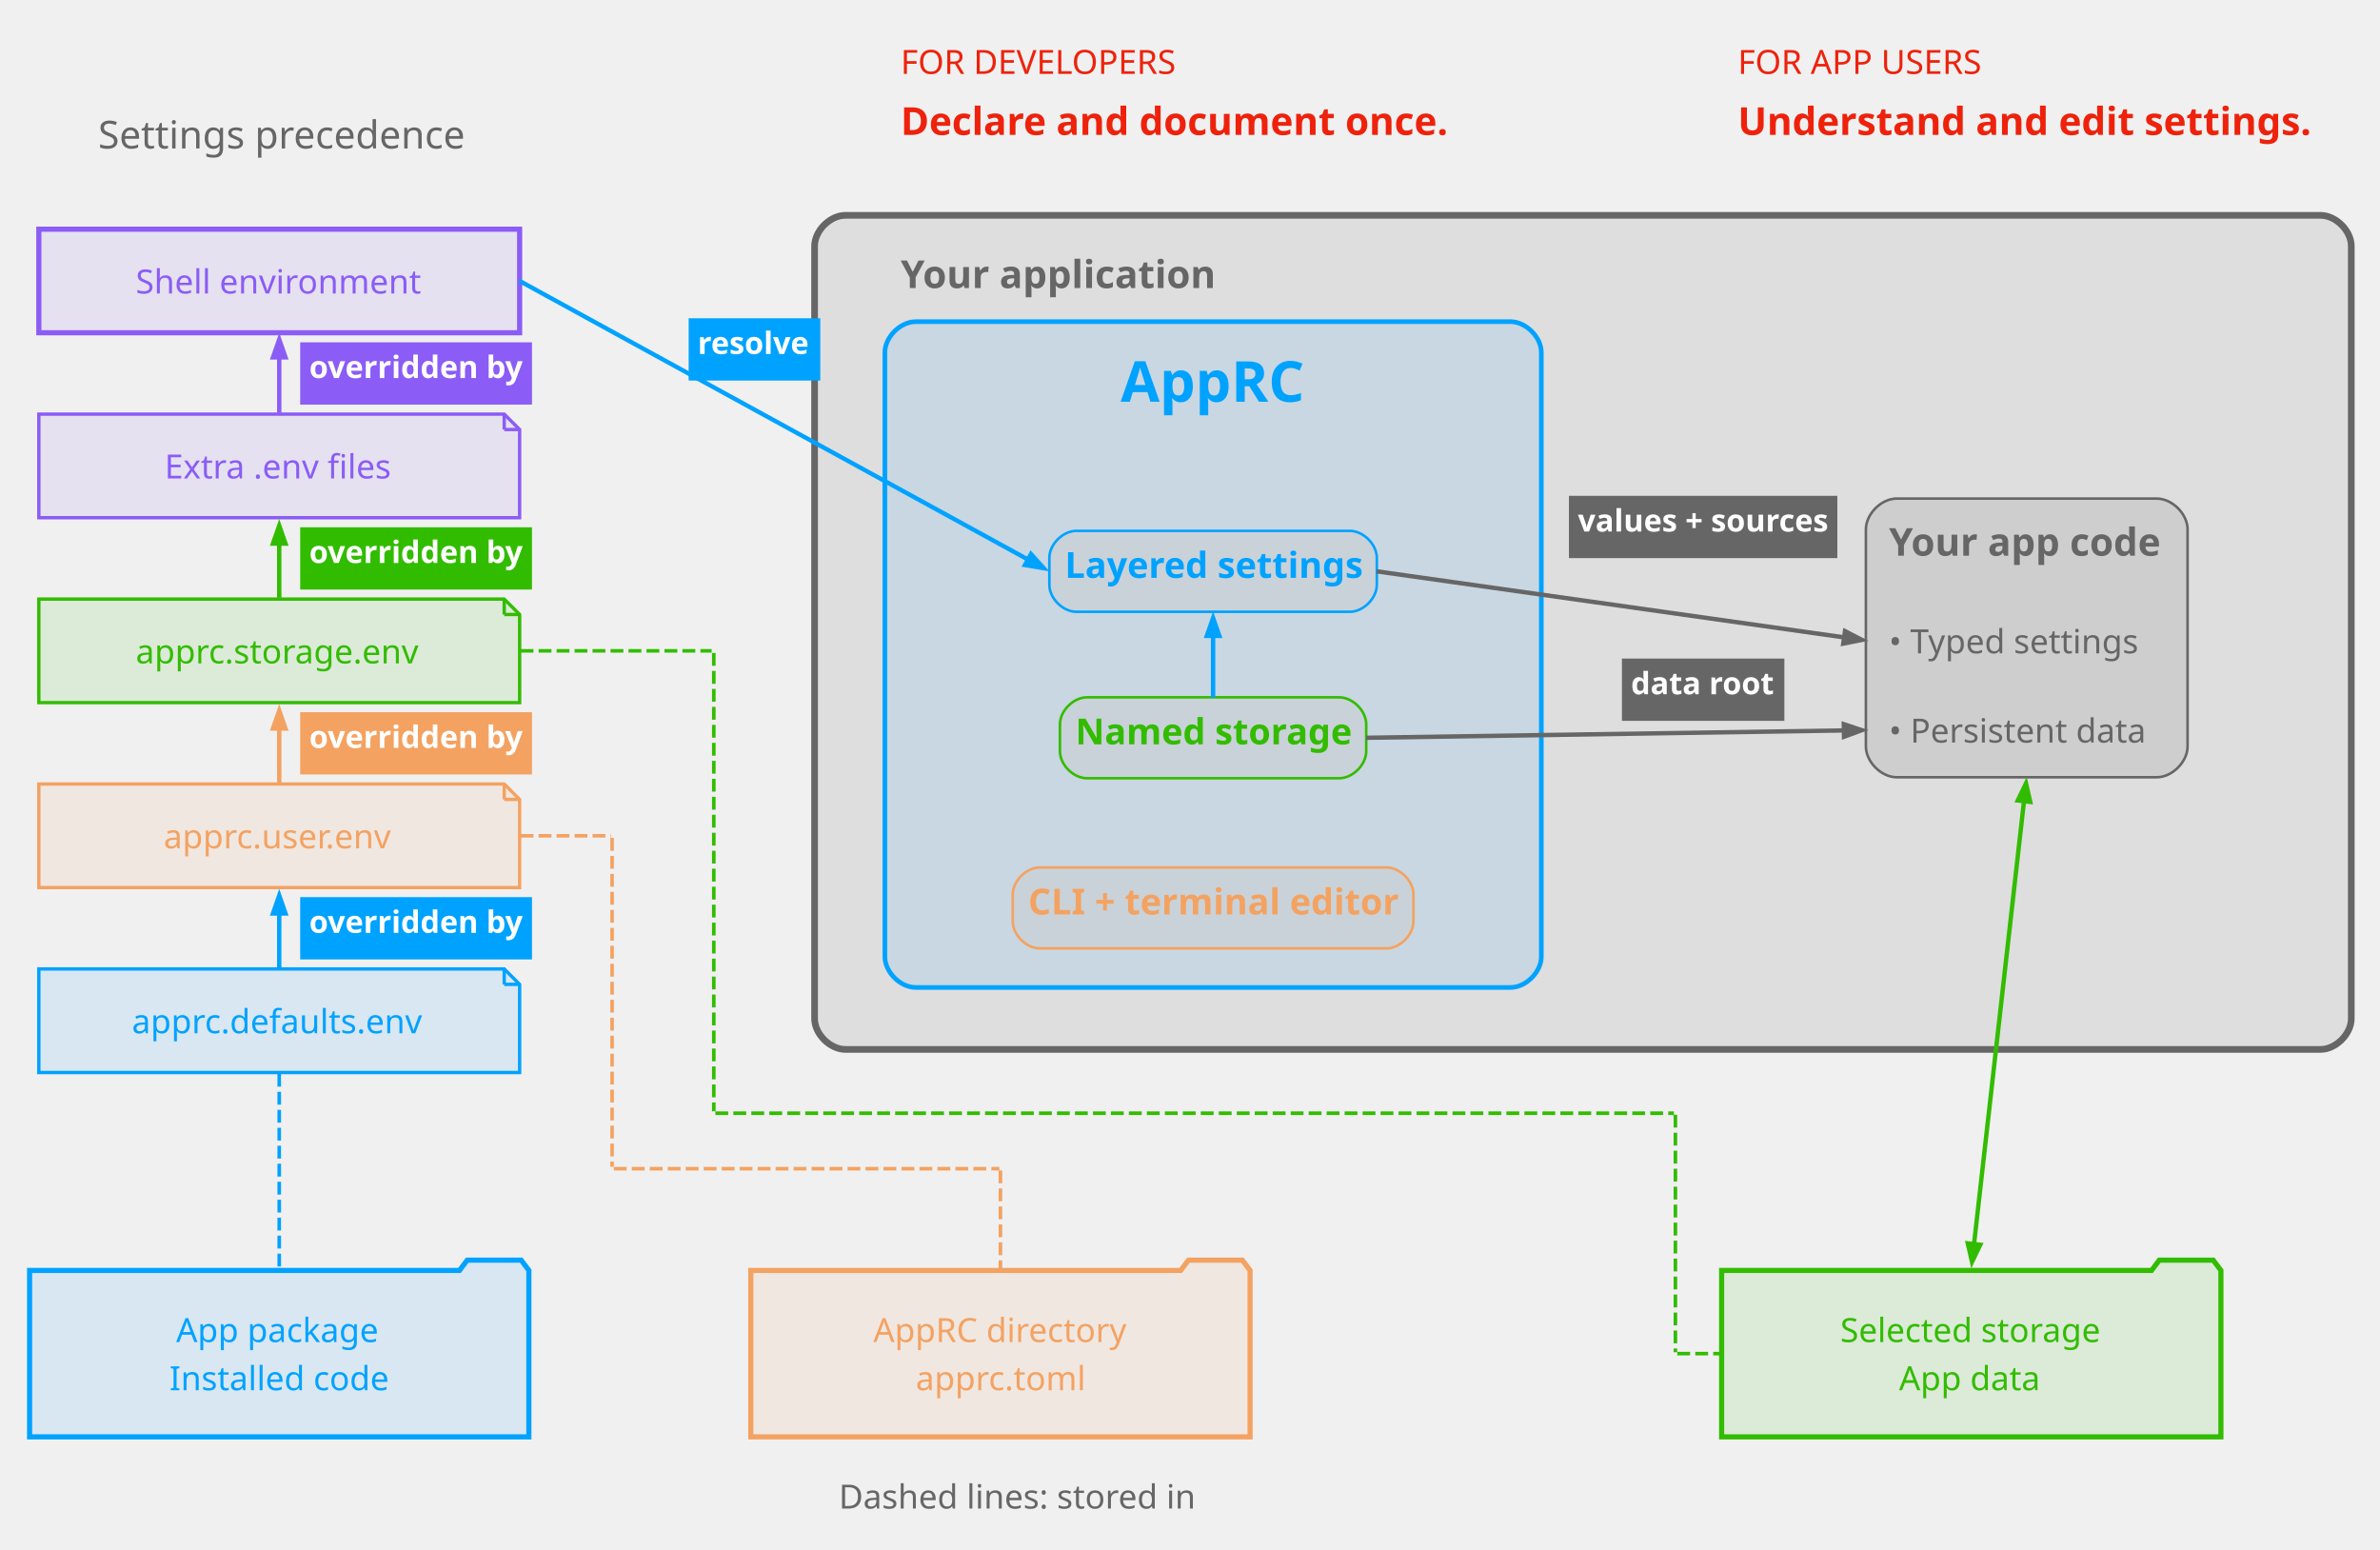
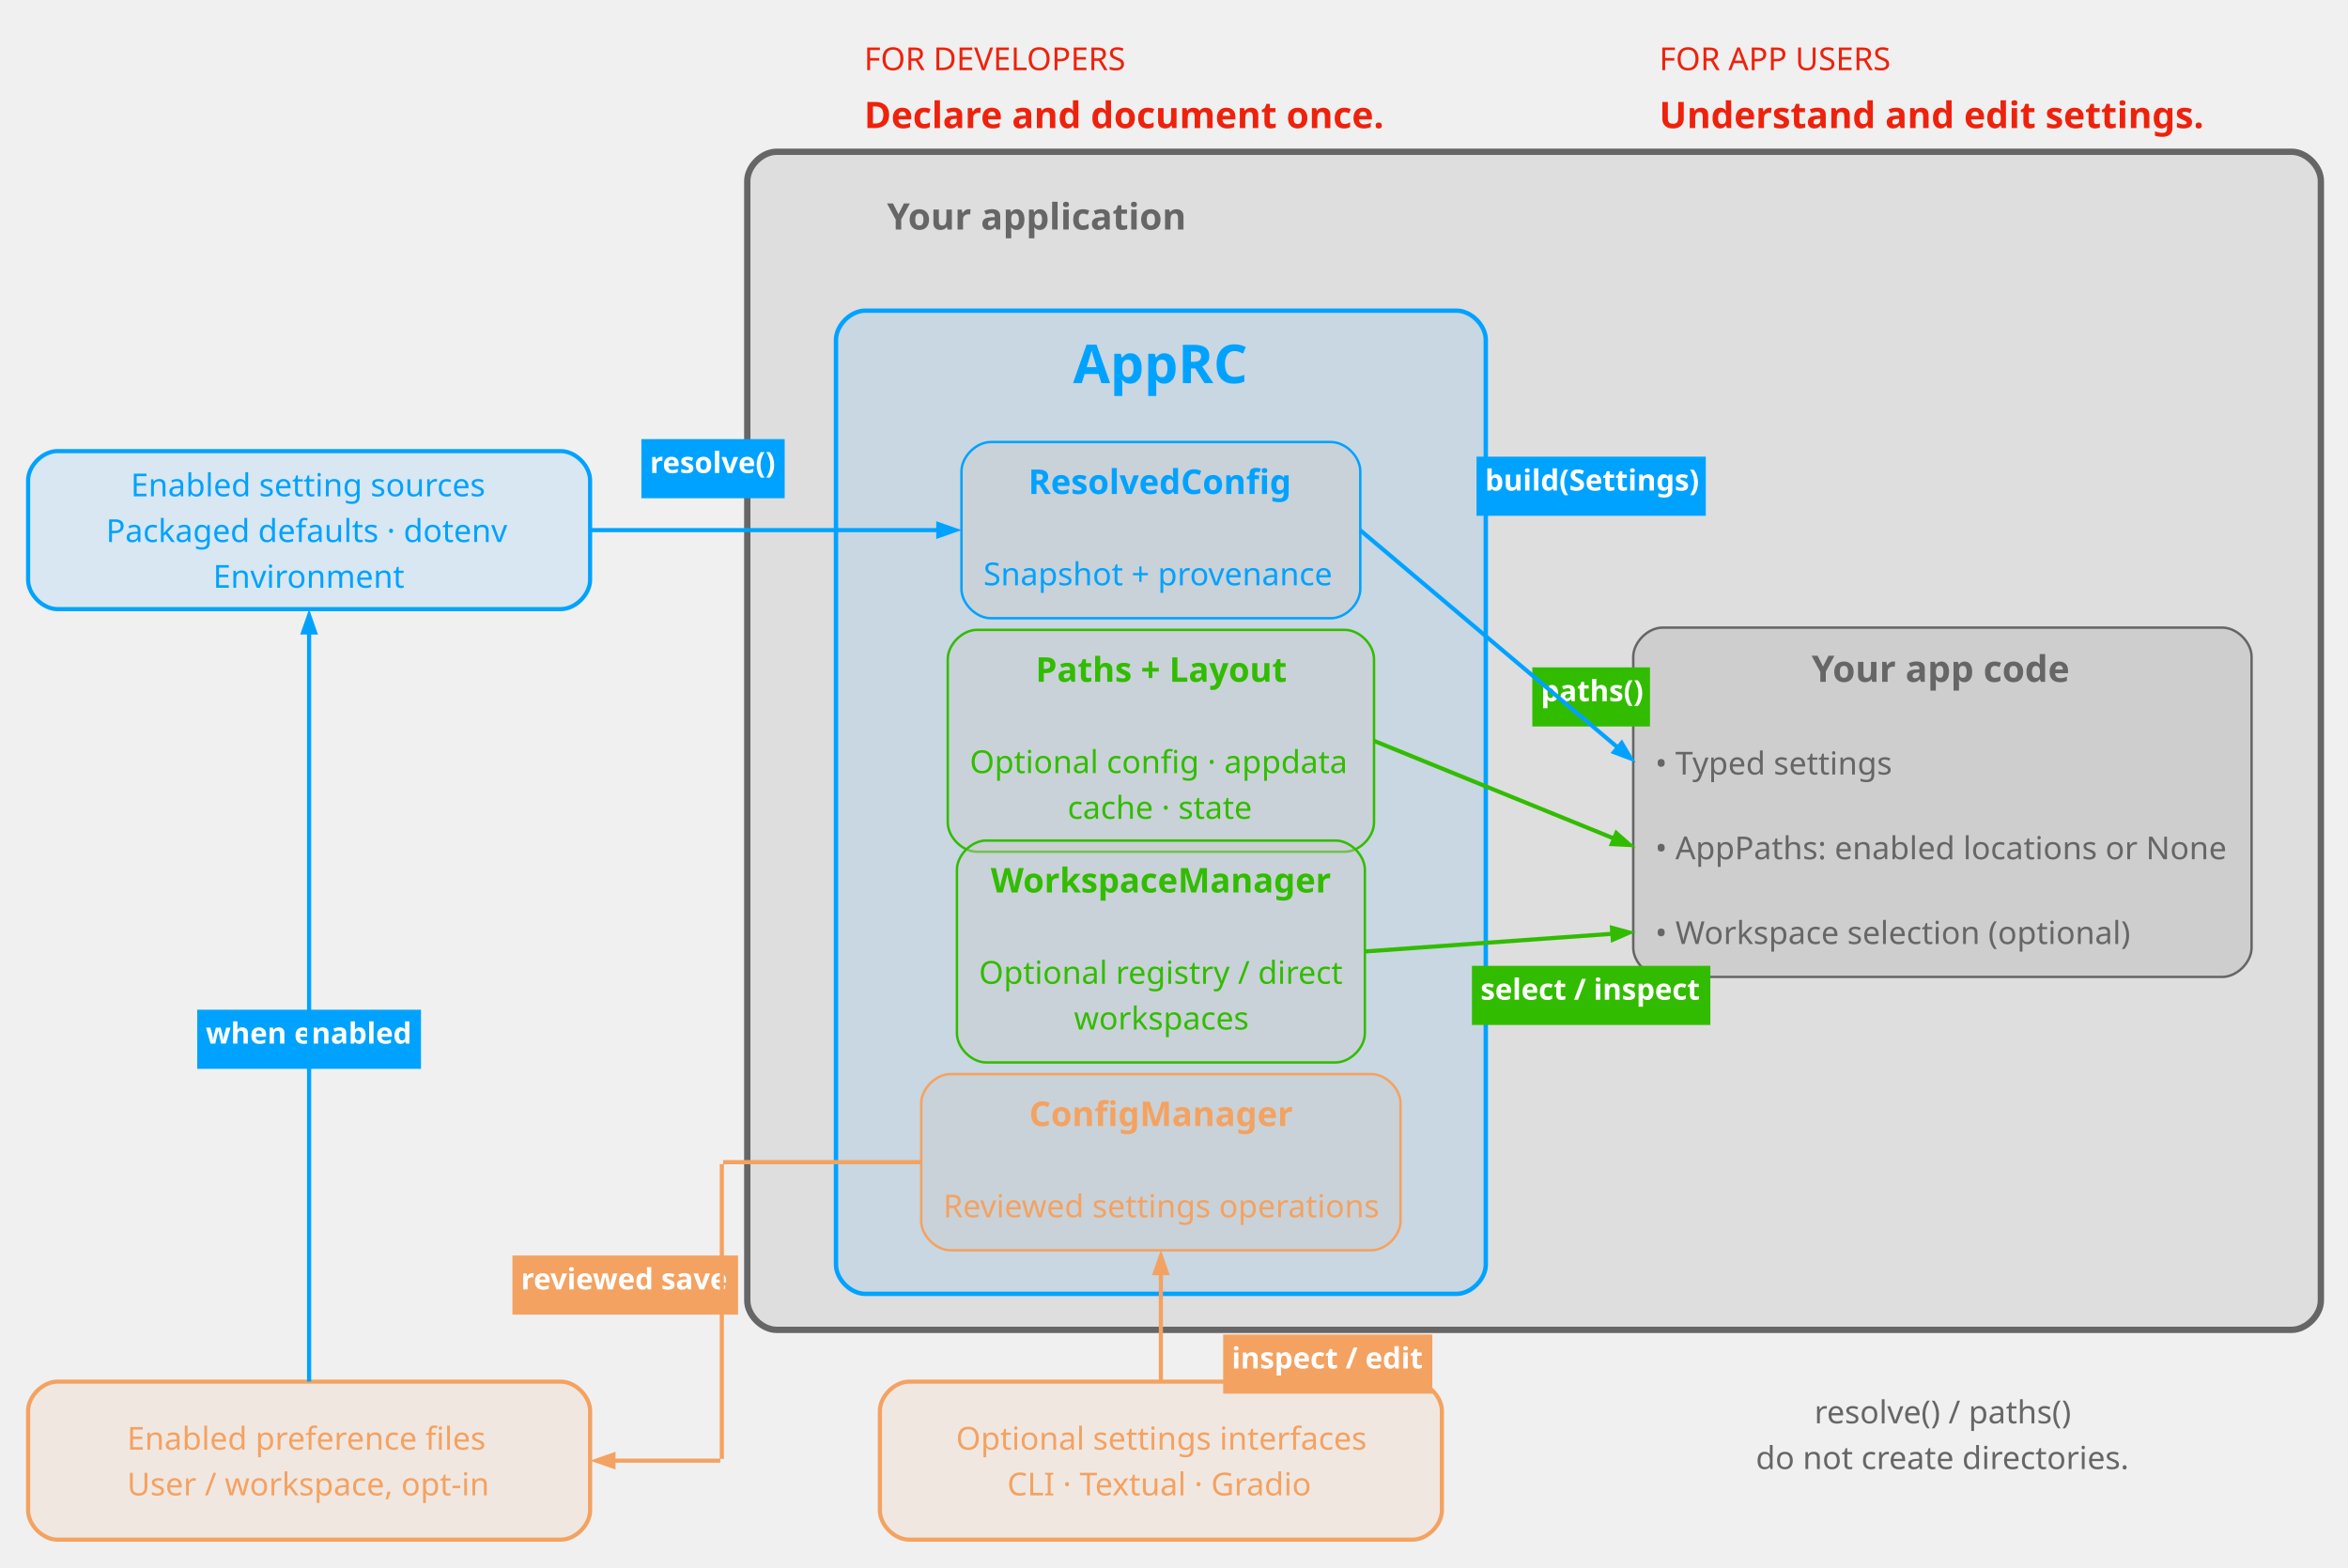
- <svg xmlns="http://www.w3.org/2000/svg" width="1080px" height="703.165px" viewBox="0 0 1112 724">
-   <g id="graph0" class="graph" transform="scale(1.20001 1.20001) rotate(0) translate(11.52 591.81)">
+ <svg xmlns="http://www.w3.org/2000/svg" width="1080px" height="721.328px" viewBox="0 0 1084 724">
+   <g id="graph0" class="graph" transform="scale(1.12612 1.12612) rotate(0) translate(11.52 631.39)">
    <g id="clust1" class="cluster">
-       <path fill="#444444" fill-opacity="0.098" stroke="#666666" stroke-width="2.6" d="M317.64,-183.26C317.64,-183.26 891.96,-183.26 891.96,-183.26 897.96,-183.26 903.96,-189.26 903.96,-195.26 903.96,-195.26 903.96,-495.98 903.96,-495.98 903.96,-501.98 897.96,-507.98 891.96,-507.98 891.96,-507.98 317.64,-507.98 317.64,-507.98 311.64,-507.98 305.64,-501.98 305.64,-495.98 305.64,-495.98 305.64,-195.26 305.64,-195.26 305.64,-189.26 311.64,-183.26 317.64,-183.26" />
+       <path fill="#444444" fill-opacity="0.098" stroke="#666666" stroke-width="2.6" d="M306.84,-86.04C306.84,-86.04 927.96,-86.04 927.96,-86.04 933.96,-86.04 939.96,-92.04 939.96,-98.04 939.96,-98.04 939.96,-557.16 939.96,-557.16 939.96,-563.16 933.96,-569.16 927.96,-569.16 927.96,-569.16 306.84,-569.16 306.84,-569.16 300.84,-569.16 294.84,-563.16 294.84,-557.16 294.84,-557.16 294.84,-98.04 294.84,-98.04 294.84,-92.04 300.84,-86.04 306.84,-86.04" />
    </g>
    <g id="node1" class="node">
-       <text xml:space="preserve" text-anchor="start" x="339.15" y="-563.04" font-family="sans-serif" font-size="13.00" fill="#ee220c">FOR DEVELOPERS</text>
-       <text xml:space="preserve" text-anchor="start" x="339.15" y="-539.29" font-family="sans-serif" font-weight="bold" font-size="15.00" fill="#ee220c">Declare and document once.</text>
+       <text xml:space="preserve" text-anchor="start" x="342.75" y="-602.62" font-family="sans-serif" font-size="13.00" fill="#ee220c">FOR DEVELOPERS</text>
+       <text xml:space="preserve" text-anchor="start" x="342.75" y="-578.87" font-family="sans-serif" font-weight="bold" font-size="15.00" fill="#ee220c">Declare and document once.</text>
    </g>
    <g id="node2" class="node">
-       <text xml:space="preserve" text-anchor="start" x="665.1" y="-563.04" font-family="sans-serif" font-size="13.00" fill="#ee220c">FOR APP USERS</text>
-       <text xml:space="preserve" text-anchor="start" x="665.1" y="-539.29" font-family="sans-serif" font-weight="bold" font-size="15.00" fill="#ee220c">Understand and edit settings.</text>
+       <text xml:space="preserve" text-anchor="start" x="668.7" y="-602.62" font-family="sans-serif" font-size="13.00" fill="#ee220c">FOR APP USERS</text>
+       <text xml:space="preserve" text-anchor="start" x="668.7" y="-578.87" font-family="sans-serif" font-weight="bold" font-size="15.00" fill="#ee220c">Understand and edit settings.</text>
    </g>
    <g id="node5" class="node">
-       <text xml:space="preserve" text-anchor="start" x="339.16" y="-479.67" font-family="sans-serif" font-weight="bold" font-size="15.00" fill="#666666">Your application</text>
+       <text xml:space="preserve" text-anchor="start" x="352.13" y="-537.25" font-family="sans-serif" font-weight="bold" font-size="15.00" fill="#666666">Your application</text>
    </g>
    <g id="node6" class="node">
-       <path fill="#00a2ff" fill-opacity="0.098" stroke="#00a2ff" stroke-width="1.8" d="M576.6,-466.58C576.6,-466.58 345,-466.58 345,-466.58 339,-466.58 333,-460.58 333,-454.58 333,-454.58 333,-219.38 333,-219.38 333,-213.38 339,-207.38 345,-207.38 345,-207.38 576.6,-207.38 576.6,-207.38 582.6,-207.38 588.6,-213.38 588.6,-219.38 588.6,-219.38 588.6,-454.58 588.6,-454.58 588.6,-460.58 582.6,-466.58 576.6,-466.58" />
+       <path fill="#00a2ff" fill-opacity="0.098" stroke="#00a2ff" stroke-width="1.8" d="M585.6,-504C585.6,-504 343.2,-504 343.2,-504 337.2,-504 331.2,-498 331.2,-492 331.2,-492 331.2,-112.8 331.2,-112.8 331.2,-106.8 337.2,-100.8 343.2,-100.8 343.2,-100.8 585.6,-100.8 585.6,-100.8 591.6,-100.8 597.6,-106.8 597.6,-112.8 597.6,-112.8 597.6,-492 597.6,-492 597.6,-498 591.6,-504 585.6,-504" />
    </g>
    <g id="node7" class="node">
-       <text xml:space="preserve" text-anchor="start" x="424.8" y="-435.41" font-family="sans-serif" font-weight="bold" font-size="22.00" fill="#00a2ff">AppRC</text>
+       <text xml:space="preserve" text-anchor="start" x="428.4" y="-474.28" font-family="sans-serif" font-weight="bold" font-size="22.00" fill="#00a2ff">AppRC</text>
    </g>
    <g id="node8" class="node">
-       <path fill="#cccccc" fill-opacity="0.4" stroke="none" d="M407.55,-353.63C407.55,-353.63 514.05,-353.63 514.05,-353.63 519.3,-353.63 524.55,-358.88 524.55,-364.13 524.55,-364.13 524.55,-374.63 524.55,-374.63 524.55,-379.88 519.3,-385.13 514.05,-385.13 514.05,-385.13 407.55,-385.13 407.55,-385.13 402.3,-385.13 397.05,-379.88 397.05,-374.63 397.05,-374.63 397.05,-364.13 397.05,-364.13 397.05,-358.88 402.3,-353.63 407.55,-353.63" />
-       <path fill="none" stroke="#00a2ff" d="M407.55,-353.63C407.55,-353.63 514.05,-353.63 514.05,-353.63 519.3,-353.63 524.55,-358.88 524.55,-364.13 524.55,-364.13 524.55,-374.63 524.55,-374.63 524.55,-379.88 519.3,-385.13 514.05,-385.13 514.05,-385.13 407.55,-385.13 407.55,-385.13 402.3,-385.13 397.05,-379.88 397.05,-374.63 397.05,-374.63 397.05,-364.13 397.05,-364.13 397.05,-358.88 402.3,-353.63 407.55,-353.63" />
-       <text xml:space="preserve" text-anchor="start" x="403.05" y="-366.83" font-family="sans-serif" font-weight="bold" font-size="14.00" fill="#00a2ff">Layered settings</text>
+       <path fill="#cccccc" fill-opacity="0.4" stroke="none" d="M394.65,-377.87C394.65,-377.87 534.15,-377.87 534.15,-377.87 540.15,-377.87 546.15,-383.87 546.15,-389.87 546.15,-389.87 546.15,-438.12 546.15,-438.12 546.15,-444.12 540.15,-450.12 534.15,-450.12 534.15,-450.12 394.65,-450.12 394.65,-450.12 388.65,-450.12 382.65,-444.12 382.65,-438.12 382.65,-438.12 382.65,-389.87 382.65,-389.87 382.65,-383.87 388.65,-377.87 394.65,-377.87" />
+       <path fill="none" stroke="#00a2ff" d="M394.65,-377.87C394.65,-377.87 534.15,-377.87 534.15,-377.87 540.15,-377.87 546.15,-383.87 546.15,-389.87 546.15,-389.87 546.15,-438.12 546.15,-438.12 546.15,-444.12 540.15,-450.12 534.15,-450.12 534.15,-450.12 394.65,-450.12 394.65,-450.12 388.65,-450.12 382.65,-444.12 382.65,-438.12 382.65,-438.12 382.65,-389.87 382.65,-389.87 382.65,-383.87 388.65,-377.87 394.65,-377.87" />
+       <text xml:space="preserve" text-anchor="start" x="410.03" y="-428.82" font-family="sans-serif" font-weight="bold" font-size="14.00" fill="#00a2ff">ResolvedConfig</text>
+       <text xml:space="preserve" text-anchor="start" x="391.65" y="-391.37" font-family="sans-serif" font-size="13.00" fill="#00a2ff">Snapshot + provenance</text>
    </g>
    <g id="node9" class="node">
-       <path fill="#cccccc" fill-opacity="0.4" stroke="none" d="M411.67,-288.83C411.67,-288.83 509.92,-288.83 509.92,-288.83 515.17,-288.83 520.42,-294.08 520.42,-299.33 520.42,-299.33 520.42,-309.83 520.42,-309.83 520.42,-315.08 515.17,-320.33 509.92,-320.33 509.92,-320.33 411.67,-320.33 411.67,-320.33 406.42,-320.33 401.17,-315.08 401.17,-309.83 401.17,-309.83 401.17,-299.33 401.17,-299.33 401.17,-294.08 406.42,-288.83 411.67,-288.83" />
-       <path fill="none" stroke="#32bc00" d="M411.67,-288.83C411.67,-288.83 509.92,-288.83 509.92,-288.83 515.17,-288.83 520.42,-294.08 520.42,-299.33 520.42,-299.33 520.42,-309.83 520.42,-309.83 520.42,-315.08 515.17,-320.33 509.92,-320.33 509.92,-320.33 411.67,-320.33 411.67,-320.33 406.42,-320.33 401.17,-315.08 401.17,-309.83 401.17,-309.83 401.17,-299.33 401.17,-299.33 401.17,-294.08 406.42,-288.83 411.67,-288.83" />
-       <text xml:space="preserve" text-anchor="start" x="407.17" y="-302.03" font-family="sans-serif" font-weight="bold" font-size="14.00" fill="#32bc00">Named storage</text>
+       <path fill="#cccccc" fill-opacity="0.4" stroke="none" d="M389.03,-282.1C389.03,-282.1 539.78,-282.1 539.78,-282.1 545.78,-282.1 551.78,-288.1 551.78,-294.1 551.78,-294.1 551.78,-361.1 551.78,-361.1 551.78,-367.1 545.78,-373.1 539.78,-373.1 539.78,-373.1 389.03,-373.1 389.03,-373.1 383.03,-373.1 377.03,-367.1 377.03,-361.1 377.03,-361.1 377.03,-294.1 377.03,-294.1 377.03,-288.1 383.03,-282.1 389.03,-282.1" />
+       <path fill="none" stroke="#32bc00" d="M389.03,-282.1C389.03,-282.1 539.78,-282.1 539.78,-282.1 545.78,-282.1 551.78,-288.1 551.78,-294.1 551.78,-294.1 551.78,-361.1 551.78,-361.1 551.78,-367.1 545.78,-373.1 539.78,-373.1 539.78,-373.1 389.03,-373.1 389.03,-373.1 383.03,-373.1 377.03,-367.1 377.03,-361.1 377.03,-361.1 377.03,-294.1 377.03,-294.1 377.03,-288.1 383.03,-282.1 389.03,-282.1" />
+       <text xml:space="preserve" text-anchor="start" x="413.03" y="-351.8" font-family="sans-serif" font-weight="bold" font-size="14.00" fill="#32bc00">Paths + Layout</text>
+       <text xml:space="preserve" text-anchor="start" x="386.03" y="-314.35" font-family="sans-serif" font-size="13.00" fill="#32bc00">Optional config · appdata</text>
+       <text xml:space="preserve" text-anchor="start" x="426.15" y="-295.6" font-family="sans-serif" font-size="13.00" fill="#32bc00">cache · state</text>
    </g>
    <g id="node10" class="node">
-       <path fill="#cccccc" fill-opacity="0.4" stroke="none" d="M393.3,-222.59C393.3,-222.59 528.3,-222.59 528.3,-222.59 533.55,-222.59 538.8,-227.84 538.8,-233.09 538.8,-233.09 538.8,-243.59 538.8,-243.59 538.8,-248.84 533.55,-254.09 528.3,-254.09 528.3,-254.09 393.3,-254.09 393.3,-254.09 388.05,-254.09 382.8,-248.84 382.8,-243.59 382.8,-243.59 382.8,-233.09 382.8,-233.09 382.8,-227.84 388.05,-222.59 393.3,-222.59" />
-       <path fill="none" stroke="#f4a261" d="M393.3,-222.59C393.3,-222.59 528.3,-222.59 528.3,-222.59 533.55,-222.59 538.8,-227.84 538.8,-233.09 538.8,-233.09 538.8,-243.59 538.8,-243.59 538.8,-248.84 533.55,-254.09 528.3,-254.09 528.3,-254.09 393.3,-254.09 393.3,-254.09 388.05,-254.09 382.8,-248.84 382.8,-243.59 382.8,-243.59 382.8,-233.09 382.8,-233.09 382.8,-227.84 388.05,-222.59 393.3,-222.59" />
-       <text xml:space="preserve" text-anchor="start" x="388.8" y="-235.79" font-family="sans-serif" font-weight="bold" font-size="14.00" fill="#f4a261">CLI + terminal editor</text>
+       <path fill="#cccccc" fill-opacity="0.4" stroke="none" d="M392.78,-195.7C392.78,-195.7 536.03,-195.7 536.03,-195.7 542.03,-195.7 548.03,-201.7 548.03,-207.7 548.03,-207.7 548.03,-274.7 548.03,-274.7 548.03,-280.7 542.03,-286.7 536.03,-286.7 536.03,-286.7 392.78,-286.7 392.78,-286.7 386.78,-286.7 380.78,-280.7 380.78,-274.7 380.78,-274.7 380.78,-207.7 380.78,-207.7 380.78,-201.7 386.78,-195.7 392.78,-195.7" />
+       <path fill="none" stroke="#32bc00" d="M392.78,-195.7C392.78,-195.7 536.03,-195.7 536.03,-195.7 542.03,-195.7 548.03,-201.7 548.03,-207.7 548.03,-207.7 548.03,-274.7 548.03,-274.7 548.03,-280.7 542.03,-286.7 536.03,-286.7 536.03,-286.7 392.78,-286.7 392.78,-286.7 386.78,-286.7 380.78,-280.7 380.78,-274.7 380.78,-274.7 380.78,-207.7 380.78,-207.7 380.78,-201.7 386.78,-195.7 392.78,-195.7" />
+       <text xml:space="preserve" text-anchor="start" x="394.65" y="-265.4" font-family="sans-serif" font-weight="bold" font-size="14.00" fill="#32bc00">WorkspaceManager</text>
+       <text xml:space="preserve" text-anchor="start" x="389.78" y="-227.95" font-family="sans-serif" font-size="13.00" fill="#32bc00">Optional registry / direct</text>
+       <text xml:space="preserve" text-anchor="start" x="428.78" y="-209.2" font-family="sans-serif" font-size="13.00" fill="#32bc00">workspaces</text>
    </g>
    <g id="node11" class="node">
-       <path fill="#444444" fill-opacity="0.098" stroke="none" d="M726.97,-289.21C726.97,-289.21 828.22,-289.21 828.22,-289.21 834.22,-289.21 840.22,-295.21 840.22,-301.21 840.22,-301.21 840.22,-385.71 840.22,-385.71 840.22,-391.71 834.22,-397.71 828.22,-397.71 828.22,-397.71 726.97,-397.71 726.97,-397.71 720.97,-397.71 714.97,-391.71 714.97,-385.71 714.97,-385.71 714.97,-301.21 714.97,-301.21 714.97,-295.21 720.97,-289.21 726.97,-289.21" />
-       <path fill="none" stroke="#666666" d="M726.97,-289.21C726.97,-289.21 828.22,-289.21 828.22,-289.21 834.22,-289.21 840.22,-295.21 840.22,-301.21 840.22,-301.21 840.22,-385.71 840.22,-385.71 840.22,-391.71 834.22,-397.71 828.22,-397.71 828.22,-397.71 726.97,-397.71 726.97,-397.71 720.97,-397.71 714.97,-391.71 714.97,-385.71 714.97,-385.71 714.97,-301.21 714.97,-301.21 714.97,-295.21 720.97,-289.21 726.97,-289.21" />
-       <text xml:space="preserve" text-anchor="start" x="723.97" y="-375.46" font-family="sans-serif" font-weight="bold" font-size="15.00" fill="#666666">Your app code</text>
-       <text xml:space="preserve" text-anchor="start" x="723.97" y="-337.46" font-family="sans-serif" font-size="13.00" fill="#666666">• Typed settings</text>
-       <text xml:space="preserve" text-anchor="start" x="723.97" y="-302.71" font-family="sans-serif" font-size="13.00" fill="#666666">• Persistent data</text>
+       <path fill="#cccccc" fill-opacity="0.4" stroke="none" d="M378.15,-118.67C378.15,-118.67 550.65,-118.67 550.65,-118.67 556.65,-118.67 562.65,-124.67 562.65,-130.67 562.65,-130.67 562.65,-178.92 562.65,-178.92 562.65,-184.92 556.65,-190.92 550.65,-190.92 550.65,-190.92 378.15,-190.92 378.15,-190.92 372.15,-190.92 366.15,-184.92 366.15,-178.92 366.15,-178.92 366.15,-130.67 366.15,-130.67 366.15,-124.67 372.15,-118.67 378.15,-118.67" />
+       <path fill="none" stroke="#f4a261" d="M378.15,-118.67C378.15,-118.67 550.65,-118.67 550.65,-118.67 556.65,-118.67 562.65,-124.67 562.65,-130.67 562.65,-130.67 562.65,-178.92 562.65,-178.92 562.65,-184.92 556.65,-190.92 550.65,-190.92 550.65,-190.92 378.15,-190.92 378.15,-190.92 372.15,-190.92 366.15,-184.92 366.15,-178.92 366.15,-178.92 366.15,-130.67 366.15,-130.67 366.15,-124.67 372.15,-118.67 378.15,-118.67" />
+       <text xml:space="preserve" text-anchor="start" x="410.4" y="-169.62" font-family="sans-serif" font-weight="bold" font-size="14.00" fill="#f4a261">ConfigManager</text>
+       <text xml:space="preserve" text-anchor="start" x="375.15" y="-132.17" font-family="sans-serif" font-size="13.00" fill="#f4a261">Reviewed settings operations</text>
    </g>
    <g id="node12" class="node">
-       <polygon fill="#666666" stroke="none" points="599.85,-375.03 599.85,-398.28 703.35,-398.28 703.35,-375.03 599.85,-375.03" />
-       <polygon fill="none" stroke="#666666" points="599.85,-375.03 599.85,-398.28 703.35,-398.28 703.35,-375.03 599.85,-375.03" />
-       <text xml:space="preserve" text-anchor="start" x="602.85" y="-384.88" font-family="sans-serif" font-weight="bold" font-size="12.00" fill="#ffffff">values + sources</text>
+       <path fill="#444444" fill-opacity="0.098" stroke="none" d="M670.05,-230.77C670.05,-230.77 899.55,-230.77 899.55,-230.77 905.55,-230.77 911.55,-236.77 911.55,-242.77 911.55,-242.77 911.55,-362.02 911.55,-362.02 911.55,-368.02 905.55,-374.02 899.55,-374.02 899.55,-374.02 670.05,-374.02 670.05,-374.02 664.05,-374.02 658.05,-368.02 658.05,-362.02 658.05,-362.02 658.05,-242.77 658.05,-242.77 658.05,-236.77 664.05,-230.77 670.05,-230.77" />
+       <path fill="none" stroke="#666666" d="M670.05,-230.77C670.05,-230.77 899.55,-230.77 899.55,-230.77 905.55,-230.77 911.55,-236.77 911.55,-242.77 911.55,-242.77 911.55,-362.02 911.55,-362.02 911.55,-368.02 905.55,-374.02 899.55,-374.02 899.55,-374.02 670.05,-374.02 670.05,-374.02 664.05,-374.02 658.05,-368.02 658.05,-362.02 658.05,-362.02 658.05,-242.77 658.05,-242.77 658.05,-236.77 664.05,-230.77 670.05,-230.77" />
+       <text xml:space="preserve" text-anchor="start" x="731.18" y="-351.77" font-family="sans-serif" font-weight="bold" font-size="15.00" fill="#666666">Your app code</text>
+       <text xml:space="preserve" text-anchor="start" x="667.05" y="-313.77" font-family="sans-serif" font-size="13.00" fill="#666666">• Typed settings</text>
+       <text xml:space="preserve" text-anchor="start" x="667.05" y="-279.02" font-family="sans-serif" font-size="13.00" fill="#666666">• AppPaths: enabled locations or None</text>
+       <text xml:space="preserve" text-anchor="start" x="667.05" y="-244.27" font-family="sans-serif" font-size="13.00" fill="#666666">• Workspace selection (optional)</text>
    </g>
    <g id="node13" class="node">
-       <polygon fill="#666666" stroke="none" points="620.48,-311.67 620.48,-334.92 682.73,-334.92 682.73,-311.67 620.48,-311.67" />
-       <polygon fill="none" stroke="#666666" points="620.48,-311.67 620.48,-334.92 682.73,-334.92 682.73,-311.67 620.48,-311.67" />
-       <text xml:space="preserve" text-anchor="start" x="623.48" y="-321.52" font-family="sans-serif" font-weight="bold" font-size="12.00" fill="#ffffff">data root</text>
+       <path fill="#00a2ff" fill-opacity="0.098" stroke="#00a2ff" stroke-width="1.7" d="M218.4,-446.4C218.4,-446.4 12,-446.4 12,-446.4 6,-446.4 0,-440.4 0,-434.4 0,-434.4 0,-393.6 0,-393.6 0,-387.6 6,-381.6 12,-381.6 12,-381.6 218.4,-381.6 218.4,-381.6 224.4,-381.6 230.4,-387.6 230.4,-393.6 230.4,-393.6 230.4,-434.4 230.4,-434.4 230.4,-440.4 224.4,-446.4 218.4,-446.4" />
+       <text xml:space="preserve" text-anchor="start" x="42.08" y="-427.87" font-family="sans-serif" font-size="13.00" fill="#00a2ff">Enabled setting sources</text>
+       <text xml:space="preserve" text-anchor="start" x="31.95" y="-409.12" font-family="sans-serif" font-size="13.00" fill="#00a2ff">Packaged defaults · dotenv</text>
+       <text xml:space="preserve" text-anchor="start" x="75.83" y="-390.37" font-family="sans-serif" font-size="13.00" fill="#00a2ff">Environment</text>
    </g>
    <g id="node14" class="node">
-       <text xml:space="preserve" text-anchor="start" x="26.7" y="-534.02" font-family="sans-serif" font-size="15.00" fill="#666666">Settings precedence</text>
+       <path fill="#f4a261" fill-opacity="0.098" stroke="#f4a261" stroke-width="1.7" d="M218.4,-64.8C218.4,-64.8 12,-64.8 12,-64.8 6,-64.8 0,-58.8 0,-52.8 0,-52.8 0,-12 0,-12 0,-6 6,0 12,0 12,0 218.4,0 218.4,0 224.4,0 230.4,-6 230.4,-12 230.4,-12 230.4,-52.8 230.4,-52.8 230.4,-58.8 224.4,-64.8 218.4,-64.8" />
+       <text xml:space="preserve" text-anchor="start" x="40.58" y="-36.9" font-family="sans-serif" font-size="13.00" fill="#f4a261">Enabled preference files</text>
+       <text xml:space="preserve" text-anchor="start" x="40.58" y="-18.15" font-family="sans-serif" font-size="13.00" fill="#f4a261">User / workspace, opt-in</text>
    </g>
    <g id="node15" class="node">
-       <polygon fill="#00a2ff" fill-opacity="0.098" stroke="#00a2ff" stroke-width="1.3" points="184.8,-214.58 3.6,-214.58 3.6,-174.26 190.8,-174.26 190.8,-208.58 184.8,-214.58" />
-       <polyline fill="none" stroke="#00a2ff" stroke-width="1.3" points="184.8,-214.58 184.8,-208.58" />
-       <polyline fill="none" stroke="#00a2ff" stroke-width="1.3" points="190.8,-208.58 184.8,-208.58" />
-       <text xml:space="preserve" text-anchor="start" x="39.83" y="-189.54" font-family="sans-serif" font-size="13.00" fill="#00a2ff">apprc.defaults.env</text>
+       <path fill="#f4a261" fill-opacity="0.098" stroke="#f4a261" stroke-width="1.7" d="M567.6,-64.8C567.6,-64.8 361.2,-64.8 361.2,-64.8 355.2,-64.8 349.2,-58.8 349.2,-52.8 349.2,-52.8 349.2,-12 349.2,-12 349.2,-6 355.2,0 361.2,0 361.2,0 567.6,0 567.6,0 573.6,0 579.6,-6 579.6,-12 579.6,-12 579.6,-52.8 579.6,-52.8 579.6,-58.8 573.6,-64.8 567.6,-64.8" />
+       <text xml:space="preserve" text-anchor="start" x="380.4" y="-36.9" font-family="sans-serif" font-size="13.00" fill="#f4a261">Optional settings interfaces</text>
+       <text xml:space="preserve" text-anchor="start" x="401.4" y="-18.15" font-family="sans-serif" font-size="13.00" fill="#f4a261">CLI · Textual · Gradio</text>
    </g>
    <g id="node16" class="node">
-       <polygon fill="#f4a261" fill-opacity="0.098" stroke="#f4a261" stroke-width="1.3" points="184.8,-286.58 3.6,-286.58 3.6,-246.26 190.8,-246.26 190.8,-280.58 184.8,-286.58" />
-       <polyline fill="none" stroke="#f4a261" stroke-width="1.3" points="184.8,-286.58 184.8,-280.58" />
-       <polyline fill="none" stroke="#f4a261" stroke-width="1.3" points="190.8,-280.58 184.8,-280.58" />
-       <text xml:space="preserve" text-anchor="start" x="52.2" y="-261.54" font-family="sans-serif" font-size="13.00" fill="#f4a261">apprc.user.env</text>
+       <polygon fill="#00a2ff" stroke="none" points="251.92,-427.57 251.92,-450.82 309.67,-450.82 309.67,-427.57 251.92,-427.57" />
+       <polygon fill="none" stroke="#00a2ff" points="251.92,-427.57 251.92,-450.82 309.67,-450.82 309.67,-427.57 251.92,-427.57" />
+       <text xml:space="preserve" text-anchor="start" x="254.92" y="-437.42" font-family="sans-serif" font-weight="bold" font-size="12.00" fill="#ffffff">resolve()</text>
    </g>
    <g id="node17" class="node">
-       <polygon fill="#32bc00" fill-opacity="0.098" stroke="#32bc00" stroke-width="1.3" points="184.8,-358.58 3.6,-358.58 3.6,-318.26 190.8,-318.26 190.8,-352.58 184.8,-358.58" />
-       <polyline fill="none" stroke="#32bc00" stroke-width="1.3" points="184.8,-358.58 184.8,-352.58" />
-       <polyline fill="none" stroke="#32bc00" stroke-width="1.3" points="190.8,-352.58 184.8,-352.58" />
-       <text xml:space="preserve" text-anchor="start" x="41.33" y="-333.54" font-family="sans-serif" font-size="13.00" fill="#32bc00">apprc.storage.env</text>
+       <polygon fill="#00a2ff" stroke="none" points="594.3,-420.37 594.3,-443.62 687.3,-443.62 687.3,-420.37 594.3,-420.37" />
+       <polygon fill="none" stroke="#00a2ff" points="594.3,-420.37 594.3,-443.62 687.3,-443.62 687.3,-420.37 594.3,-420.37" />
+       <text xml:space="preserve" text-anchor="start" x="597.3" y="-430.22" font-family="sans-serif" font-weight="bold" font-size="12.00" fill="#ffffff">build(Settings)</text>
    </g>
    <g id="node18" class="node">
-       <polygon fill="#8b5cf6" fill-opacity="0.098" stroke="#8b5cf6" stroke-width="1.3" points="184.8,-430.58 3.6,-430.58 3.6,-390.26 190.8,-390.26 190.8,-424.58 184.8,-430.58" />
-       <polyline fill="none" stroke="#8b5cf6" stroke-width="1.3" points="184.8,-430.58 184.8,-424.58" />
-       <polyline fill="none" stroke="#8b5cf6" stroke-width="1.3" points="190.8,-424.58 184.8,-424.58" />
-       <text xml:space="preserve" text-anchor="start" x="52.58" y="-405.54" font-family="sans-serif" font-size="13.00" fill="#8b5cf6">Extra .env files</text>
+       <polygon fill="#32bc00" stroke="none" points="617.17,-333.97 617.17,-357.22 664.42,-357.22 664.42,-333.97 617.17,-333.97" />
+       <polygon fill="none" stroke="#32bc00" points="617.17,-333.97 617.17,-357.22 664.42,-357.22 664.42,-333.97 617.17,-333.97" />
+       <text xml:space="preserve" text-anchor="start" x="620.17" y="-343.82" font-family="sans-serif" font-weight="bold" font-size="12.00" fill="#ffffff">paths()</text>
    </g>
    <g id="node19" class="node">
-       <polygon fill="#8b5cf6" fill-opacity="0.098" stroke="#8b5cf6" stroke-width="2" points="190.8,-502.58 3.6,-502.58 3.6,-462.26 190.8,-462.26 190.8,-502.58" />
-       <text xml:space="preserve" text-anchor="start" x="41.33" y="-477.54" font-family="sans-serif" font-size="13.00" fill="#8b5cf6">Shell environment</text>
+       <polygon fill="#32bc00" stroke="none" points="592.42,-211.57 592.42,-234.82 689.17,-234.82 689.17,-211.57 592.42,-211.57" />
+       <polygon fill="none" stroke="#32bc00" points="592.42,-211.57 592.42,-234.82 689.17,-234.82 689.17,-211.57 592.42,-211.57" />
+       <text xml:space="preserve" text-anchor="start" x="595.42" y="-221.42" font-family="sans-serif" font-weight="bold" font-size="12.00" fill="#ffffff">select / inspect</text>
    </g>
    <g id="node20" class="node">
-       <polygon fill="#00a2ff" stroke="none" points="105.86,-218.79 105.86,-242.04 195.11,-242.04 195.11,-218.79 105.86,-218.79" />
-       <polygon fill="none" stroke="#00a2ff" points="105.86,-218.79 105.86,-242.04 195.11,-242.04 195.11,-218.79 105.86,-218.79" />
-       <text xml:space="preserve" text-anchor="start" x="108.86" y="-228.64" font-family="sans-serif" font-weight="bold" font-size="12.00" fill="#ffffff">overridden by</text>
+       <polygon fill="#f4a261" stroke="none" points="490.43,-60.37 490.43,-83.62 575.18,-83.62 575.18,-60.37 490.43,-60.37" />
+       <polygon fill="none" stroke="#f4a261" points="490.43,-60.37 490.43,-83.62 575.18,-83.62 575.18,-60.37 490.43,-60.37" />
+       <text xml:space="preserve" text-anchor="start" x="493.43" y="-70.22" font-family="sans-serif" font-weight="bold" font-size="12.00" fill="#ffffff">inspect / edit</text>
    </g>
    <g id="node21" class="node">
-       <polygon fill="#f4a261" stroke="none" points="105.86,-290.79 105.86,-314.04 195.11,-314.04 195.11,-290.79 105.86,-290.79" />
-       <polygon fill="none" stroke="#f4a261" points="105.86,-290.79 105.86,-314.04 195.11,-314.04 195.11,-290.79 105.86,-290.79" />
-       <text xml:space="preserve" text-anchor="start" x="108.86" y="-300.64" font-family="sans-serif" font-weight="bold" font-size="12.00" fill="#ffffff">overridden by</text>
-     </g>
-     <g id="node22" class="node">
-       <polygon fill="#32bc00" stroke="none" points="105.86,-362.79 105.86,-386.04 195.11,-386.04 195.11,-362.79 105.86,-362.79" />
-       <polygon fill="none" stroke="#32bc00" points="105.86,-362.79 105.86,-386.04 195.11,-386.04 195.11,-362.79 105.86,-362.79" />
-       <text xml:space="preserve" text-anchor="start" x="108.86" y="-372.64" font-family="sans-serif" font-weight="bold" font-size="12.00" fill="#ffffff">overridden by</text>
-     </g>
-     <g id="node23" class="node">
-       <polygon fill="#8b5cf6" stroke="none" points="105.86,-434.79 105.86,-458.04 195.11,-458.04 195.11,-434.79 105.86,-434.79" />
-       <polygon fill="none" stroke="#8b5cf6" points="105.86,-434.79 105.86,-458.04 195.11,-458.04 195.11,-434.79 105.86,-434.79" />
-       <text xml:space="preserve" text-anchor="start" x="108.86" y="-444.64" font-family="sans-serif" font-weight="bold" font-size="12.00" fill="#ffffff">overridden by</text>
+       <polygon fill="#00a2ff" stroke="none" points="69.83,-193.57 69.83,-216.82 160.57,-216.82 160.57,-193.57 69.83,-193.57" />
+       <polygon fill="none" stroke="#00a2ff" points="69.83,-193.57 69.83,-216.82 160.57,-216.82 160.57,-193.57 69.83,-193.57" />
+       <text xml:space="preserve" text-anchor="start" x="72.83" y="-203.42" font-family="sans-serif" font-weight="bold" font-size="12.00" fill="#ffffff">when enabled</text>
    </g>
    <g id="node24" class="node">
-       <polygon fill="#00a2ff" stroke="none" points="257.11,-444.15 257.11,-467.4 307.36,-467.4 307.36,-444.15 257.11,-444.15" />
-       <polygon fill="none" stroke="#00a2ff" points="257.11,-444.15 257.11,-467.4 307.36,-467.4 307.36,-444.15 257.11,-444.15" />
-       <text xml:space="preserve" text-anchor="start" x="260.11" y="-454" font-family="sans-serif" font-weight="bold" font-size="12.00" fill="#ffffff">resolve</text>
+       <polygon fill="#f4a261" stroke="none" points="199.05,-92.78 199.05,-116.03 290.55,-116.03 290.55,-92.78 199.05,-92.78" />
+       <polygon fill="none" stroke="#f4a261" points="199.05,-92.78 199.05,-116.03 290.55,-116.03 290.55,-92.78 199.05,-92.78" />
+       <text xml:space="preserve" text-anchor="start" x="202.05" y="-102.62" font-family="sans-serif" font-weight="bold" font-size="12.00" fill="#ffffff">reviewed save</text>
    </g>
    <g id="node25" class="node">
-       <polygon fill="#00a2ff" fill-opacity="0.098" stroke="#00a2ff" stroke-width="2" points="194.4,-97.22 191.4,-101.22 170.4,-101.22 167.4,-97.22 0,-97.22 0,-32.42 194.4,-32.42 194.4,-97.22" />
-       <text xml:space="preserve" text-anchor="start" x="57.08" y="-69.32" font-family="sans-serif" font-size="13.00" fill="#00a2ff">App package</text>
-       <text xml:space="preserve" text-anchor="start" x="54.45" y="-50.57" font-family="sans-serif" font-size="13.00" fill="#00a2ff">Installed code</text>
-     </g>
-     <g id="node26" class="node">
-       <polygon fill="#f4a261" fill-opacity="0.098" stroke="#f4a261" stroke-width="2" points="475.2,-97.22 472.2,-101.22 451.2,-101.22 448.2,-97.22 280.8,-97.22 280.8,-32.42 475.2,-32.42 475.2,-97.22" />
-       <text xml:space="preserve" text-anchor="start" x="328.5" y="-69.32" font-family="sans-serif" font-size="13.00" fill="#f4a261">AppRC directory</text>
-       <text xml:space="preserve" text-anchor="start" x="345" y="-50.57" font-family="sans-serif" font-size="13.00" fill="#f4a261">apprc.toml</text>
-     </g>
-     <g id="node27" class="node">
-       <polygon fill="#32bc00" fill-opacity="0.098" stroke="#32bc00" stroke-width="2" points="853.2,-97.22 850.2,-101.22 829.2,-101.22 826.2,-97.22 658.8,-97.22 658.8,-32.42 853.2,-32.42 853.2,-97.22" />
-       <text xml:space="preserve" text-anchor="start" x="705" y="-69.32" font-family="sans-serif" font-size="13.00" fill="#32bc00">Selected storage</text>
-       <text xml:space="preserve" text-anchor="start" x="727.88" y="-50.57" font-family="sans-serif" font-size="13.00" fill="#32bc00">App data</text>
-     </g>
-     <g id="node35" class="node">
-       <text xml:space="preserve" text-anchor="start" x="315.07" y="-4.5" font-family="sans-serif" font-size="13.00" fill="#666666">Dashed lines: stored in</text>
+       <text xml:space="preserve" text-anchor="start" x="732.3" y="-47.7" font-family="sans-serif" font-size="13.00" fill="#666666">resolve() / paths()</text>
+       <text xml:space="preserve" text-anchor="start" x="708.3" y="-28.95" font-family="sans-serif" font-size="13.00" fill="#666666">do not create directories.</text>
    </g>
    <g id="edge2" class="edge">
-       <path fill="none" stroke="#666666" stroke-width="1.7" d="M524.49,-369.38C524.49,-369.38 668.49,-349.04 706.74,-343.63" />
-       <polygon fill="#666666" stroke="#666666" stroke-width="1.7" points="706.84,-346.09 713.43,-342.69 706.15,-341.24 706.84,-346.09" />
+       <path fill="none" stroke="#00a2ff" stroke-width="1.7" d="M546.07,-414C546.07,-414 627.25,-345.49 651.98,-324.61" />
+       <polygon fill="#00a2ff" stroke="#00a2ff" stroke-width="1.7" points="653.31,-326.7 657.08,-320.31 650.15,-322.95 653.31,-326.7" />
+     </g>
+     <g id="edge3" class="edge">
+       <path fill="none" stroke="#32bc00" stroke-width="1.7" d="M551.69,-327.6C551.69,-327.6 624.62,-297.91 650.26,-287.48" />
+       <polygon fill="#32bc00" stroke="#32bc00" stroke-width="1.7" points="651.11,-289.78 656.67,-284.87 649.26,-285.24 651.11,-289.78" />
+     </g>
+     <g id="edge4" class="edge">
+       <path fill="none" stroke="#32bc00" stroke-width="1.7" d="M547.95,-241.2C547.95,-241.2 622.71,-246.55 649.58,-248.47" />
+       <polygon fill="#32bc00" stroke="#32bc00" stroke-width="1.7" points="649.33,-250.91 656.48,-248.97 649.68,-246.02 649.33,-250.91" />
+     </g>
+     <g id="edge7" class="edge">
+       <path fill="none" stroke="#f4a261" stroke-width="1.7" d="M366.24,-154.8C366.24,-154.8 291.89,-154.8 284.92,-154.8" />
    </g>
    <g id="edge1" class="edge">
-       <path fill="none" stroke="#00a2ff" stroke-width="1.7" d="M460.8,-320.22C460.8,-320.22 460.8,-334.34 460.8,-344.27" />
-       <polygon fill="#00a2ff" stroke="#00a2ff" stroke-width="1.7" points="458.35,-344.23 460.8,-351.23 463.25,-344.23 458.35,-344.23" />
+       <path fill="none" stroke="#00a2ff" stroke-width="1.7" d="M230.4,-414C230.4,-414 339.85,-414 373.2,-414" />
+       <polygon fill="#00a2ff" stroke="#00a2ff" stroke-width="1.7" points="373.15,-416.45 380.15,-414 373.15,-411.55 373.15,-416.45" />
    </g>
-     <g id="edge3" class="edge">
-       <path fill="none" stroke="#666666" stroke-width="1.7" d="M520.37,-304.58C520.37,-304.58 667.47,-306.83 706.54,-307.44" />
-       <polygon fill="#666666" stroke="#666666" stroke-width="1.7" points="706.37,-309.88 713.4,-307.54 706.44,-304.98 706.37,-309.88" />
+     <g id="edge6" class="edge">
+       <path fill="none" stroke="#00a2ff" stroke-width="1.7" d="M115.2,-64.8C115.2,-64.8 115.2,-319.41 115.2,-372.12" />
+       <polygon fill="#00a2ff" stroke="#00a2ff" stroke-width="1.7" points="112.75,-372.03 115.2,-379.03 117.65,-372.03 112.75,-372.03" />
    </g>
-     <g id="edge19" class="edge">
-       <path fill="none" stroke="#32bc00" stroke-width="1.7" d="M776.53,-279.91C772.83,-247.17 760.65,-139.2 757.03,-107.07" />
-       <polygon fill="#32bc00" stroke="#32bc00" stroke-width="1.7" points="774.09,-280.17 777.31,-286.85 778.96,-279.62 774.09,-280.17" />
-       <polygon fill="#32bc00" stroke="#32bc00" stroke-width="1.7" points="759.51,-107.2 756.29,-100.52 754.64,-107.75 759.51,-107.2" />
+     <g id="edge5" class="edge">
+       <path fill="none" stroke="#f4a261" stroke-width="1.7" d="M464.4,-64.8C464.4,-64.8 464.4,-93.97 464.4,-109.46" />
+       <polygon fill="#f4a261" stroke="#f4a261" stroke-width="1.7" points="461.95,-109.31 464.4,-116.31 466.85,-109.31 461.95,-109.31" />
    </g>
-     <g id="edge4" class="edge">
-       <path fill="none" stroke="#00a2ff" stroke-width="1.7" d="M97.2,-215.08C97.2,-215.08 97.2,-227.36 97.2,-236.38" />
-       <polygon fill="#00a2ff" stroke="#00a2ff" stroke-width="1.7" points="94.75,-236.18 97.2,-243.18 99.65,-236.18 94.75,-236.18" />
+     <g id="edge8" class="edge">
+       <path fill="none" stroke="#f4a261" stroke-width="1.7" d="M284.4,-154.02C284.4,-144.08 284.4,-42.6 284.4,-33.11" />
    </g>
    <g id="edge9" class="edge">
-       <path fill="none" stroke="#00a2ff" stroke-width="1.4" stroke-dasharray="5,2" d="M97.2,-173.75C97.2,-173.75 97.2,-97.96 97.2,-97.96" />
-     </g>
-     <g id="edge5" class="edge">
-       <path fill="none" stroke="#f4a261" stroke-width="1.7" d="M97.2,-287.08C97.2,-287.08 97.2,-299.36 97.2,-308.38" />
-       <polygon fill="#f4a261" stroke="#f4a261" stroke-width="1.7" points="94.75,-308.18 97.2,-315.18 99.65,-308.18 94.75,-308.18" />
-     </g>
-     <g id="edge10" class="edge">
-       <path fill="none" stroke="#f4a261" stroke-width="1.4" stroke-dasharray="5,2" d="M191.19,-266.42C191.19,-266.42 222.49,-266.42 226.4,-266.42" />
-     </g>
-     <g id="edge6" class="edge">
-       <path fill="none" stroke="#32bc00" stroke-width="1.7" d="M97.2,-359.08C97.2,-359.08 97.2,-371.36 97.2,-380.38" />
-       <polygon fill="#32bc00" stroke="#32bc00" stroke-width="1.7" points="94.75,-380.18 97.2,-387.18 99.65,-380.18 94.75,-380.18" />
-     </g>
-     <g id="edge14" class="edge">
-       <path fill="none" stroke="#32bc00" stroke-width="1.4" stroke-dasharray="5,2" d="M191.19,-338.42C191.19,-338.42 257.29,-338.42 265.56,-338.42" />
-     </g>
-     <g id="edge7" class="edge">
-       <path fill="none" stroke="#8b5cf6" stroke-width="1.7" d="M97.2,-431.08C97.2,-431.08 97.2,-443.56 97.2,-452.73" />
-       <polygon fill="#8b5cf6" stroke="#8b5cf6" stroke-width="1.7" points="94.75,-452.68 97.2,-459.68 99.65,-452.68 94.75,-452.68" />
-     </g>
-     <g id="edge8" class="edge">
-       <path fill="none" stroke="#00a2ff" stroke-width="1.7" d="M190.8,-482.42C190.8,-482.42 350.17,-395.09 388.77,-373.95" />
-       <polygon fill="#00a2ff" stroke="#00a2ff" stroke-width="1.7" points="389.89,-376.12 394.85,-370.61 387.54,-371.83 389.89,-376.12" />
-     </g>
-     <g id="edge11" class="edge">
-       <path fill="none" stroke="#f4a261" stroke-width="1.4" stroke-dasharray="5,2" d="M226.8,-265.59C226.8,-255.07 226.8,-147.62 226.8,-137.57" />
-     </g>
-     <g id="edge12" class="edge">
-       <path fill="none" stroke="#f4a261" stroke-width="1.4" stroke-dasharray="5,2" d="M227.47,-136.82C238.04,-136.82 369.4,-136.82 377.6,-136.82" />
-     </g>
-     <g id="edge13" class="edge">
-       <path fill="none" stroke="#f4a261" stroke-width="1.4" stroke-dasharray="5,2" d="M378,-136.14C378,-130.98 378,-97.96 378,-97.96" />
-     </g>
-     <g id="edge15" class="edge">
-       <path fill="none" stroke="#32bc00" stroke-width="1.4" stroke-dasharray="5,2" d="M266.4,-337.61C266.4,-325.13 266.4,-171.17 266.4,-159.16" />
-     </g>
-     <g id="edge16" class="edge">
-       <path fill="none" stroke="#32bc00" stroke-width="1.4" stroke-dasharray="5,2" d="M267.01,-158.42C283.35,-158.42 624.25,-158.42 640.22,-158.42" />
-     </g>
-     <g id="edge17" class="edge">
-       <path fill="none" stroke="#32bc00" stroke-width="1.4" stroke-dasharray="5,2" d="M640.8,-157.82C640.8,-150.22 640.8,-72.62 640.8,-65.36" />
-     </g>
-     <g id="edge18" class="edge">
-       <path fill="none" stroke="#32bc00" stroke-width="1.4" stroke-dasharray="5,2" d="M641.53,-64.82C644.81,-64.82 657.89,-64.82 657.89,-64.82" />
+       <path fill="none" stroke="#f4a261" stroke-width="1.7" d="M283.79,-32.4C279.53,-32.4 253.81,-32.4 239.68,-32.4" />
+       <polygon fill="#f4a261" stroke="#f4a261" stroke-width="1.7" points="239.97,-29.95 232.97,-32.4 239.97,-34.85 239.97,-29.95" />
    </g>
  </g>
</svg>
